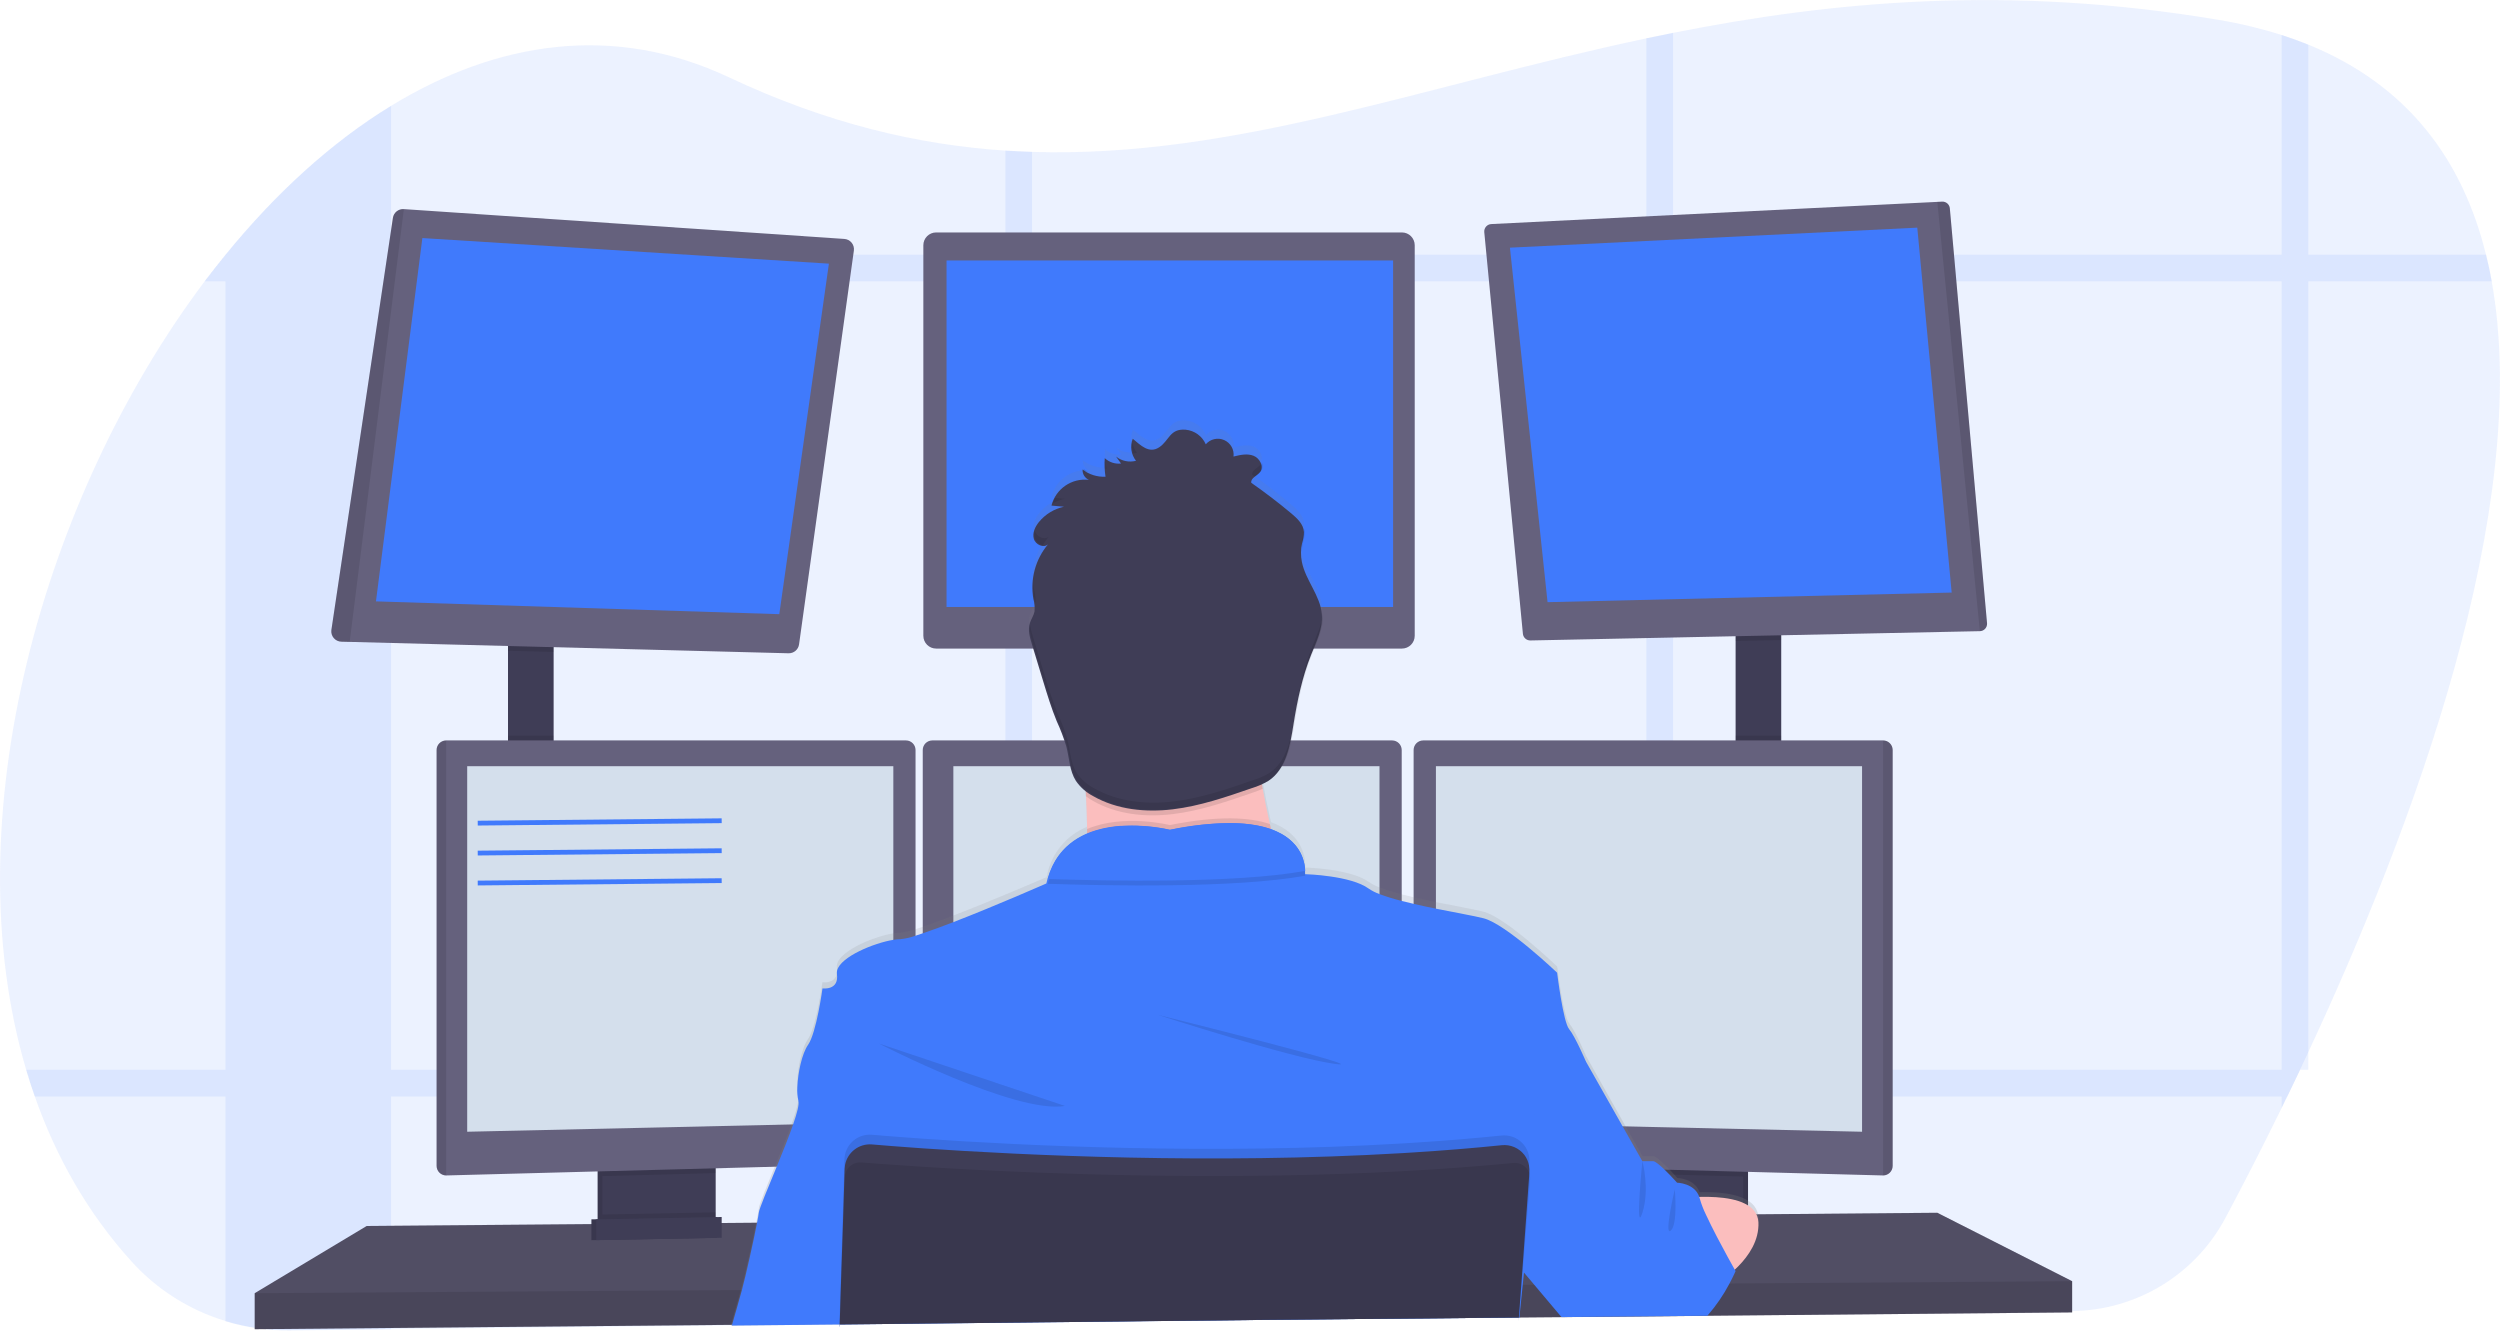
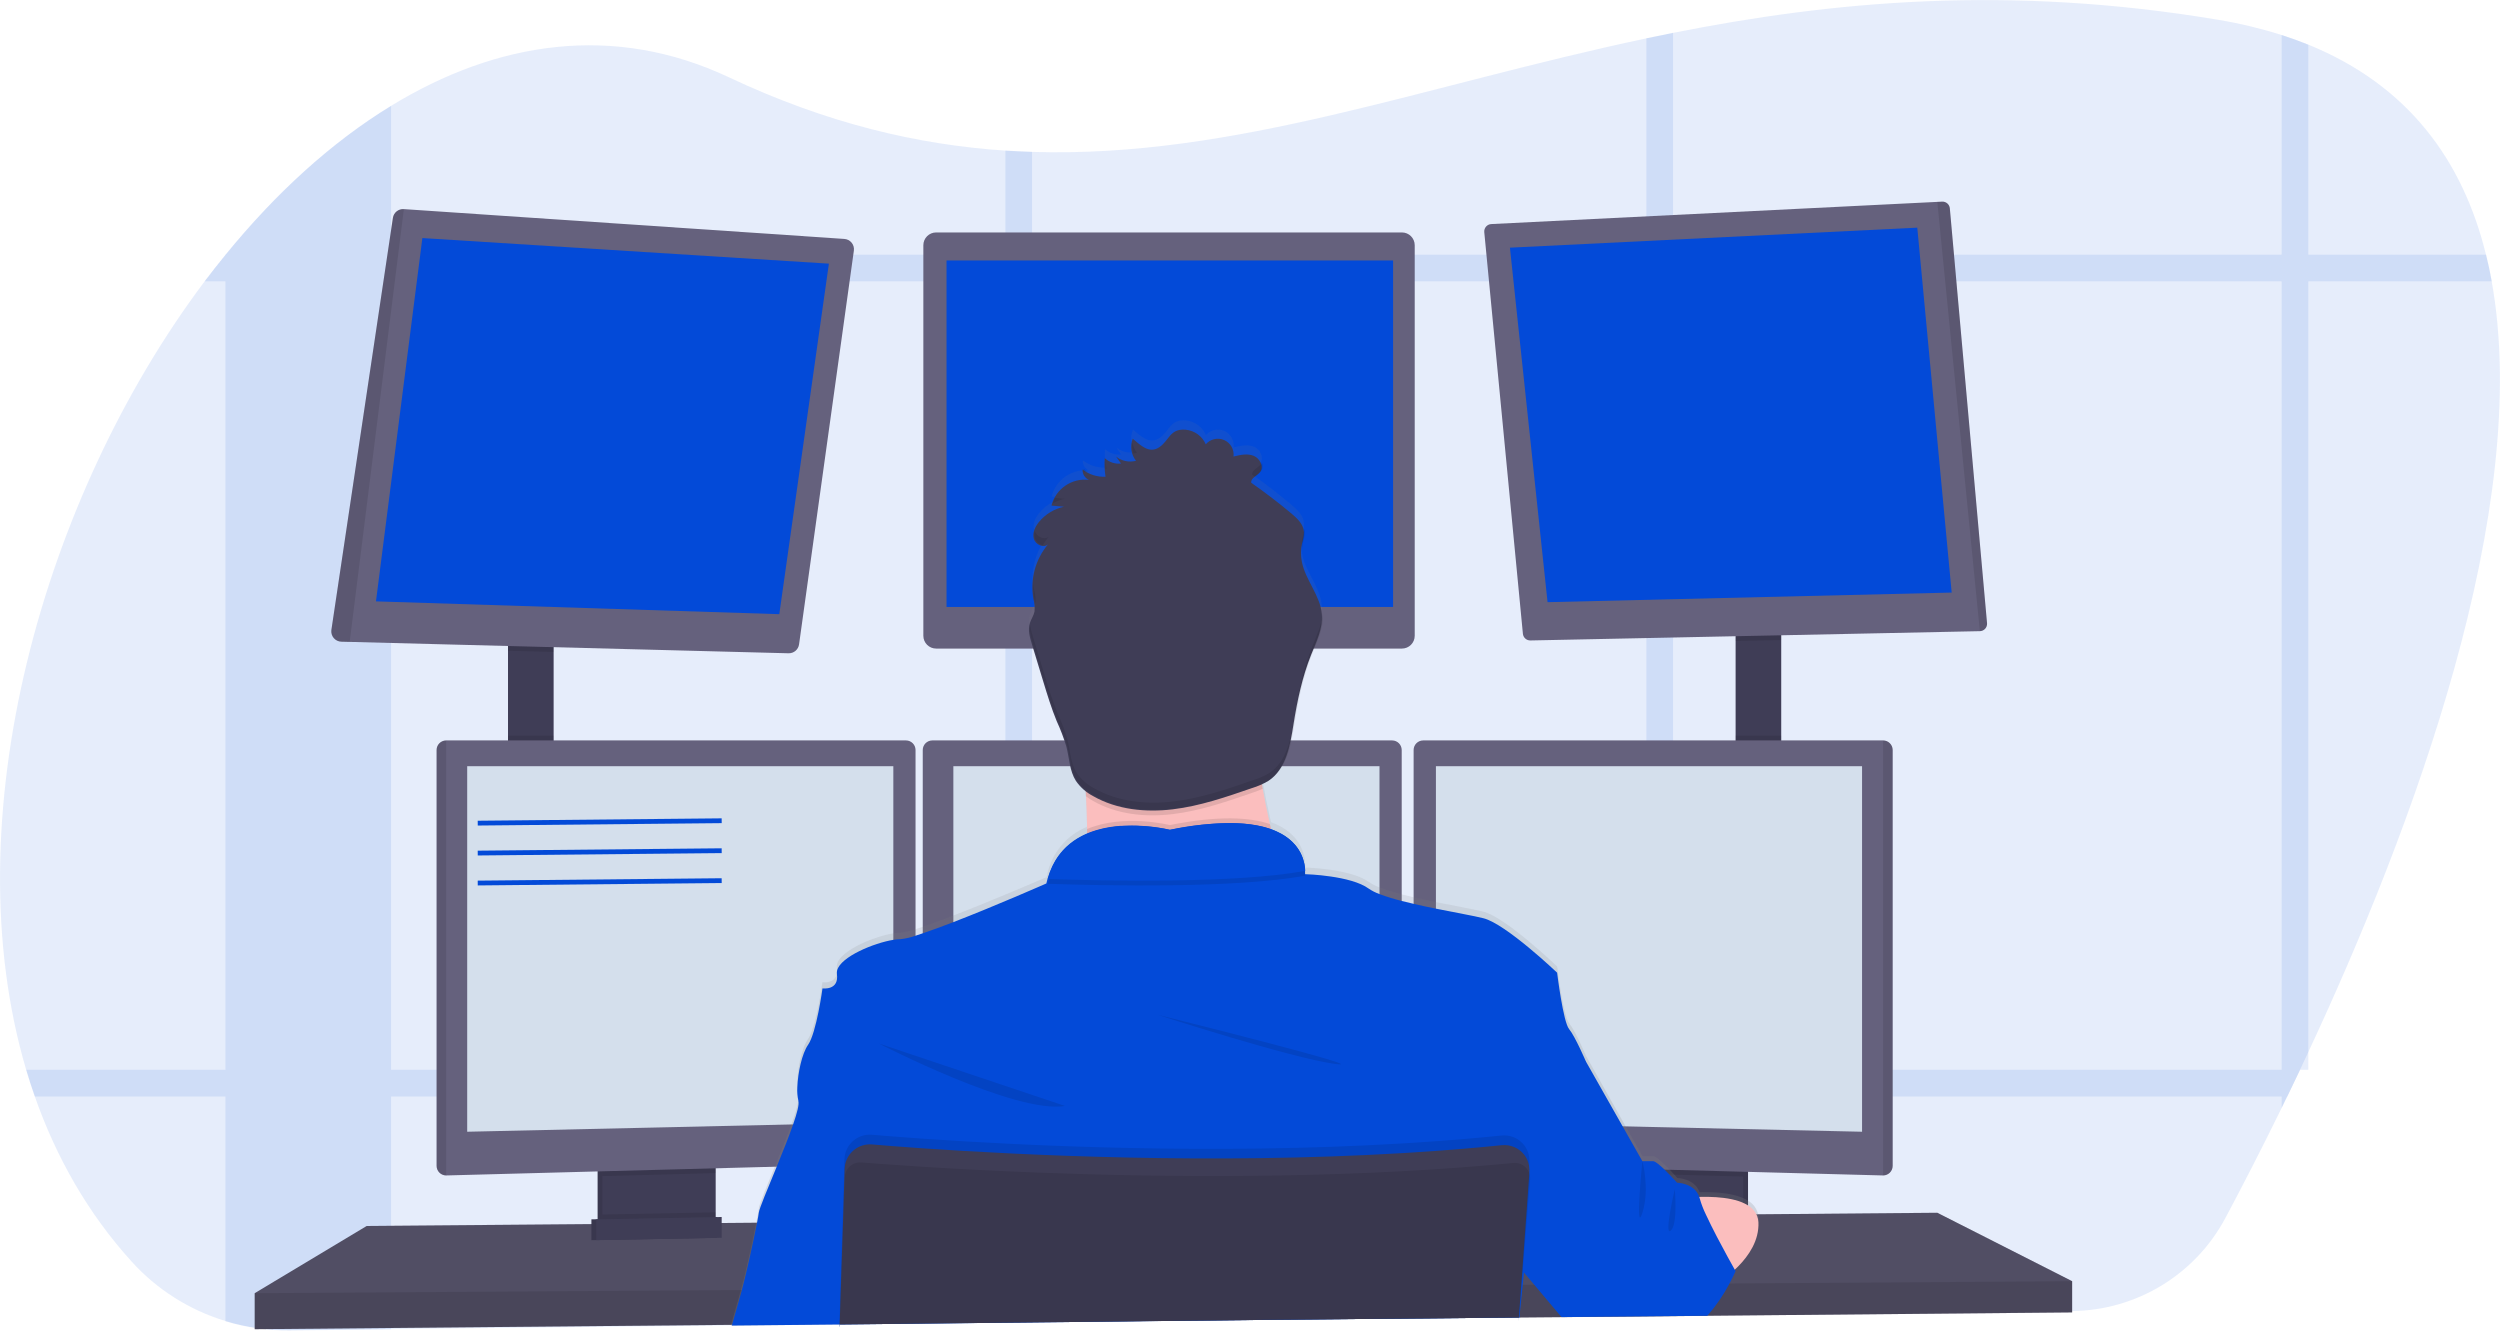
<svg xmlns="http://www.w3.org/2000/svg" id="59725d3d-bdd8-4af0-9b66-49b8d09410bc" data-name="Layer 1" width="1041.32" height="554.17" viewBox="0 0 1041.32 554.17">
  <defs>
    <linearGradient id="dff037aa-d578-4bab-81e7-399360663117" x1="597.75" y1="725.44" x2="597.75" y2="347.69" gradientUnits="userSpaceOnUse">
      <stop offset="0" stop-color="gray" stop-opacity="0.25" />
      <stop offset="0.54" stop-color="gray" stop-opacity="0.12" />
      <stop offset="1" stop-color="gray" stop-opacity="0.1" />
    </linearGradient>
  </defs>
-   <path d="M1040.82,611.12q-1.74,3.75-3.47,7.4-2.7,5.67-5.33,11.12c-.78,1.61-1.56,3.19-2.32,4.77-8.6,17.57-16.63,33.11-23.45,45.89A73.21,73.21,0,0,1,942.44,719l-151.65,1.65h-1.6l-13,.14-11.12.12-34.1.37-1.38,0-17.36.19h-.53l-107,1.16-95.51,1-11.11.12-69,.75H429l-44.75.48h-.48l-141.5,1.53-42.33.46a88.07,88.07,0,0,1-26.67-3.82,86.39,86.39,0,0,1-39.09-24.75C116,678.37,102.75,655,93.85,629.64q-1.93-5.49-3.6-11.12C59.44,514.37,97,380,164.6,290.08q4.25-5.64,8.64-11l.07-.08c20.79-25.52,44.1-46.84,68.93-62,44-26.91,92.75-34.49,140.7-11.9,40.57,19.12,78.45,28.11,115.17,30.55,3.71.24,7.42.42,11.11.53,84.23,2.65,163.17-27.7,255.87-47.29,3.69-.78,7.39-1.55,11.12-2.28,66.13-13.16,139.49-20.1,226.73-5.51a189.09,189.09,0,0,1,26.76,6.4q5.77,1.86,11.12,4c41.64,16.94,64.35,48.24,74,87.46q1.37,5.46,2.37,11.11C1134.3,384.41,1084.19,518.23,1040.82,611.12Z" transform="translate(-79.34 -172.91)" fill="#407afc" opacity="0.1" />
+   <path d="M1040.82,611.12q-1.74,3.75-3.47,7.4-2.7,5.67-5.33,11.12c-.78,1.61-1.56,3.19-2.32,4.77-8.6,17.57-16.63,33.11-23.45,45.89A73.21,73.21,0,0,1,942.44,719l-151.65,1.65h-1.6l-13,.14-11.12.12-34.1.37-1.38,0-17.36.19h-.53l-107,1.16-95.51,1-11.11.12-69,.75H429l-44.75.48h-.48l-141.5,1.53-42.33.46a88.07,88.07,0,0,1-26.67-3.82,86.39,86.39,0,0,1-39.09-24.75C116,678.37,102.75,655,93.85,629.64q-1.93-5.49-3.6-11.12C59.44,514.37,97,380,164.6,290.08q4.25-5.64,8.64-11l.07-.08c20.79-25.52,44.1-46.84,68.93-62,44-26.91,92.75-34.49,140.7-11.9,40.57,19.12,78.45,28.11,115.17,30.55,3.71.24,7.42.42,11.11.53,84.23,2.65,163.17-27.7,255.87-47.29,3.69-.78,7.39-1.55,11.12-2.28,66.13-13.16,139.49-20.1,226.73-5.51a189.09,189.09,0,0,1,26.76,6.4q5.77,1.86,11.12,4c41.64,16.94,64.35,48.24,74,87.46q1.37,5.46,2.37,11.11C1134.3,384.41,1084.19,518.23,1040.82,611.12Z" transform="translate(-79.34 -172.91)" fill="#034ad8" opacity="0.1" />
  <g opacity="0.1">
-     <path d="M242.24,217V726.62l-42.33.46a88.07,88.07,0,0,1-26.67-3.82V279h.07C194.1,253.45,217.41,232.13,242.24,217Z" transform="translate(-79.34 -172.91)" fill="#407afc" />
-     <path d="M1117.24,290.08H164.6q4.25-5.64,8.64-11V279h941.63Q1116.24,284.43,1117.24,290.08Z" transform="translate(-79.34 -172.91)" fill="#407afc" />
-     <path d="M1040.82,191.51v427h-3.47q-2.7,5.67-5.33,11.12c-.78,1.61-1.56,3.19-2.32,4.77V187.47Q1035.47,189.33,1040.82,191.51Z" transform="translate(-79.34 -172.91)" fill="#407afc" />
-     <path d="M776.21,186.58V720.83l-11.12.12V188.86C768.78,188.08,772.48,187.31,776.21,186.58Z" transform="translate(-79.34 -172.91)" fill="#407afc" />
-     <path d="M509.22,236.15V723.73l-11.11.12V235.62C501.82,235.86,505.53,236,509.22,236.15Z" transform="translate(-79.34 -172.91)" fill="#407afc" />
-     <path d="M1037.35,618.52q-2.7,5.67-5.33,11.12H93.85q-1.93-5.49-3.6-11.12Z" transform="translate(-79.34 -172.91)" fill="#407afc" />
+     <path d="M242.24,217V726.62l-42.33.46a88.07,88.07,0,0,1-26.67-3.82V279h.07C194.1,253.45,217.41,232.13,242.24,217Z" transform="translate(-79.34 -172.91)" fill="#034ad8" />
+     <path d="M1117.24,290.08H164.6q4.25-5.64,8.64-11V279h941.63Q1116.24,284.43,1117.24,290.08Z" transform="translate(-79.34 -172.91)" fill="#034ad8" />
+     <path d="M1040.82,191.51v427h-3.47q-2.7,5.67-5.33,11.12c-.78,1.61-1.56,3.19-2.32,4.77V187.47Q1035.47,189.33,1040.82,191.51Z" transform="translate(-79.34 -172.91)" fill="#034ad8" />
+     <path d="M776.21,186.58V720.83l-11.12.12V188.86C768.78,188.08,772.48,187.31,776.21,186.58Z" transform="translate(-79.34 -172.91)" fill="#034ad8" />
+     <path d="M509.22,236.15V723.73l-11.11.12V235.62C501.82,235.86,505.53,236,509.22,236.15Z" transform="translate(-79.34 -172.91)" fill="#034ad8" />
+     <path d="M1037.35,618.52q-2.7,5.67-5.33,11.12H93.85q-1.93-5.49-3.6-11.12Z" transform="translate(-79.34 -172.91)" fill="#034ad8" />
  </g>
  <rect x="211.6" y="265.83" width="19" height="57.66" fill="#3f3d56" />
  <rect x="722.93" y="262.83" width="19" height="61" fill="#3f3d56" />
  <polygon points="863.1 533.65 863.1 546.65 711.18 548.05 709.56 548.08 651.82 548.61 650.44 548.63 632.89 548.78 632.37 548.78 525.39 549.77 349.78 551.4 349.63 551.4 304.98 551.82 304.5 551.83 106.1 553.65 106.1 538.65 152.75 510.65 246.35 509.87 248.35 509.86 249.01 509.85 251.01 509.82 295.95 509.45 297.96 509.44 298.6 509.43 300.6 509.42 315.01 509.3 315.39 509.29 350.94 508.99 351.23 508.99 628.63 506.65 635.42 506.6 636.1 506.6 641.28 506.55 678.93 506.24 680.93 506.21 682.78 506.19 683.74 506.19 695.45 506.1 697.77 506.07 700.88 506.05 710.63 505.96 726.1 505.83 728.1 505.81 731.58 505.79 732.23 505.79 806.94 505.15 863.1 533.65" fill="#65617d" />
  <polygon points="863.1 533.65 863.1 546.65 711.18 548.05 709.56 548.08 651.82 548.61 650.44 548.63 632.89 548.78 632.37 548.78 525.39 549.77 349.78 551.4 349.63 551.4 304.98 551.82 304.5 551.83 106.1 553.65 106.1 538.65 152.75 510.65 246.35 509.87 248.35 509.86 249.01 509.85 251.01 509.82 295.95 509.45 297.96 509.44 298.6 509.43 300.6 509.42 315.01 509.3 315.39 509.29 350.94 508.99 351.23 508.99 628.63 506.65 635.42 506.6 636.1 506.6 641.28 506.55 678.93 506.24 680.93 506.21 682.78 506.19 683.74 506.19 695.45 506.1 697.77 506.07 700.88 506.05 710.63 505.96 726.1 505.83 728.1 505.81 731.58 505.79 732.23 505.79 806.94 505.15 863.1 533.65" opacity="0.2" />
  <path d="M375.44,656.57v24.49a6.13,6.13,0,0,1-3.5,5.54,6,6,0,0,1-2.5.6l-34.9.74a6,6,0,0,1-2.7-.57,6.12,6.12,0,0,1-3.57-5.57V656.57Z" transform="translate(-79.34 -172.91)" fill="#3f3d56" />
  <path d="M375.44,656.57v24.49a6.13,6.13,0,0,1-3.5,5.54,6,6,0,0,1-2.5.6l-34.9.74a6,6,0,0,1-2.7-.57,6.12,6.12,0,0,1-3.57-5.57V656.57Z" transform="translate(-79.34 -172.91)" opacity="0.1" />
  <path d="M377.44,656.57v24.49a6.13,6.13,0,0,1-3.5,5.54,6,6,0,0,1-2.5.6l-34.9.74a6,6,0,0,1-2.7-.57,6.12,6.12,0,0,1-3.57-5.57V656.57Z" transform="translate(-79.34 -172.91)" fill="#3f3d56" />
  <rect x="680.93" y="483.66" width="47.17" height="31.5" fill="#3f3d56" />
  <rect x="680.93" y="483.66" width="47.17" height="31.5" opacity="0.1" />
  <rect x="678.93" y="483.66" width="47.17" height="31.5" fill="#3f3d56" />
  <polygon points="230.6 265.82 230.6 271.55 211.6 271.06 211.6 265.82 230.6 265.82" opacity="0.1" />
  <path d="M435,277.31l-22.83,164a4.3,4.3,0,0,1-4.37,3.71L225,440.28l-3.47-.09a4.3,4.3,0,0,1-4.16-4.87L243,263.64a4.3,4.3,0,0,1,4.54-3.63L431,272.43A4.29,4.29,0,0,1,435,277.31Z" transform="translate(-79.34 -172.91)" fill="#65617d" />
-   <polygon points="175.93 99.16 156.6 250.49 324.6 255.82 345.26 109.82 175.93 99.16" fill="#407afc" />
+   <polygon points="175.93 99.16 156.6 250.49 324.6 255.82 345.26 109.82 175.93 99.16" fill="#034ad8" />
  <rect x="384.6" y="96.82" width="204.67" height="173.33" rx="5.33" ry="5.33" fill="#65617d" />
-   <rect x="394.26" y="108.49" width="186" height="144.33" fill="#407afc" />
+   <rect x="394.26" y="108.49" width="186" height="144.33" fill="#034ad8" />
  <polygon points="741.93 262.82 741.93 266.61 722.93 267 722.93 262.82 741.93 262.82" opacity="0.1" />
  <path d="M907,432.53a3.08,3.08,0,0,1-3,3.28L716.8,439.68a3.08,3.08,0,0,1-3.13-2.79L697.58,269.61a3.08,3.08,0,0,1,2.92-3.37L886.28,257l2-.1a3.07,3.07,0,0,1,3.22,2.8Z" transform="translate(-79.34 -172.91)" fill="#65617d" />
-   <polygon points="628.93 103.16 798.6 94.82 812.93 246.82 644.6 250.82 628.93 103.16" fill="#407afc" />
+   <polygon points="628.93 103.16 798.6 94.82 812.93 246.82 644.6 250.82 628.93 103.16" fill="#034ad8" />
  <path d="M907,432.53a3.08,3.08,0,0,1-3,3.28L886.28,257l2-.1a3.07,3.07,0,0,1,3.22,2.8Z" transform="translate(-79.34 -172.91)" opacity="0.1" />
  <path d="M247.57,260,225,440.28l-3.47-.09a4.3,4.3,0,0,1-4.16-4.87L243,263.64A4.3,4.3,0,0,1,247.57,260Z" transform="translate(-79.34 -172.91)" opacity="0.1" />
  <rect x="211.6" y="306.41" width="19" height="17.08" opacity="0.1" />
  <polygon points="298.1 483.65 298.1 488.62 250.93 489.88 250.93 483.65 298.1 483.65" opacity="0.1" />
  <path d="M460.69,485.27v168.2a4,4,0,0,1-3.85,3.95l-191.65,5.1h-.05a4,4,0,0,1-3.95-3.95V485.27a4,4,0,0,1,3.95-3.95h191.6A4,4,0,0,1,460.69,485.27Z" transform="translate(-79.34 -172.91)" fill="#65617d" />
  <path d="M265.19,481.32v181.2h-.05a4,4,0,0,1-3.95-3.95V485.27a4,4,0,0,1,3.95-3.95Z" transform="translate(-79.34 -172.91)" opacity="0.1" />
  <polygon points="194.6 319.15 372.1 319.15 372.1 467.4 194.6 471.4 194.6 319.15" fill="#d4dfec" />
  <rect x="722.93" y="306.41" width="19" height="17.42" opacity="0.1" />
  <polygon points="726.1 483.65 726.1 490.06 678.93 488.8 678.93 483.65 726.1 483.65" opacity="0.1" />
  <path d="M867.69,485.27v173.3a4,4,0,0,1-4,3.95h0L672,657.42a4,4,0,0,1-3.85-3.95V485.27a4,4,0,0,1,3.95-3.95h191.6A4,4,0,0,1,867.69,485.27Z" transform="translate(-79.34 -172.91)" fill="#65617d" />
  <path d="M867.69,485.27v173.3a4,4,0,0,1-4,3.95h0V481.32h0A4,4,0,0,1,867.69,485.27Z" transform="translate(-79.34 -172.91)" opacity="0.1" />
  <polygon points="775.6 319.15 598.1 319.15 598.1 467.4 775.6 471.4 775.6 319.15" fill="#d4dfec" />
  <path d="M663.19,485.27v168.2a4,4,0,0,1-3.85,3.95l-191.65,5.1h0a4,4,0,0,1-4-3.95V485.27a4,4,0,0,1,3.95-3.95h191.6A4,4,0,0,1,663.19,485.27Z" transform="translate(-79.34 -172.91)" fill="#65617d" />
  <polygon points="397.1 319.15 574.6 319.15 574.6 467.4 397.1 471.4 397.1 319.15" fill="#d4dfec" />
  <polygon points="863.1 533.65 863.1 546.65 711.18 548.05 709.56 548.08 651.82 548.61 650.44 548.63 632.89 548.78 632.37 548.78 525.39 549.77 349.78 551.4 349.63 551.4 304.98 551.82 304.5 551.83 106.1 553.65 106.1 538.65 308.61 537.32 309.09 537.32 350.08 537.04 350.27 537.04 633.35 535.17 633.64 535.17 633.81 535.16 634.28 535.16 639.07 535.13 640.53 535.13 715.02 534.63 719.42 534.61 720.4 534.6 863.1 533.65" opacity="0.1" />
  <circle cx="487.26" cy="272.16" r="51.33" fill="#fbbebe" />
  <path d="M383.74,725.09c0-.11.06-.23.1-.35,1-3.59,2.78-9.66,4.11-14.51.17-.6.33-1.19.48-1.75,1.47-5.47,4.33-18.28,5.92-26.27.56-2.81,1-5,1.09-6.1.2-1.69,3.21-8.92,6.62-17.23,2.39-5.84,5-12.22,6.91-17.6a61.38,61.38,0,0,0,2.93-9.85,5.1,5.1,0,0,0,0-2.13,14.69,14.69,0,0,1-.48-3.5v0c-.23-6.2,1.62-16,4.48-20.11,3.5-5,6-23.66,6-23.66s5.18.75,6-3.53a6.15,6.15,0,0,0,.1-1.4,7.41,7.41,0,0,0-.09-1.11c-.89-6.24,14.72-12.88,23.5-14.31a19.67,19.67,0,0,1,3-.28,27.24,27.24,0,0,0,6.25-1.44q1.4-.43,3-1c3.68-1.24,8.08-2.88,12.75-4.68,17.56-6.81,38.82-16,38.82-16,.15-.71.32-1.39.51-2.06a27.71,27.71,0,0,1,16.35-18.93h0c0-.66,0-1.33,0-2,0-3.45-.15-7-.3-10.54,0-.69-.06-1.38-.1-2.07,0-.2,0-.41,0-.61s0-.35,0-.52c0-.7-.07-1.4-.11-2.09l-.18-.14a16.41,16.41,0,0,1-3.9-4.2,15.27,15.27,0,0,1-1.42-3c-1.25-3.39-1.54-7.17-2.38-10.75l-.18-.74a84,84,0,0,0-4-10.58c-2.21-5.42-3.91-11-5.6-16.65q-1.54-5.13-3.11-10.28l-1.58-5.24c-.3-1-.6-2-.83-3v0a13.27,13.27,0,0,1-.26-1.4,0,0,0,0,1,0,0,10,10,0,0,1,.24-4.61,32.09,32.09,0,0,1,1.32-3,7.87,7.87,0,0,0,.5-1.38v0a3,3,0,0,0,.08-.32,5.65,5.65,0,0,0,.11-1.08,18.46,18.46,0,0,0-.52-3.89.07.07,0,0,1,0-.05,2.56,2.56,0,0,0-.05-.27,25.48,25.48,0,0,1-.36-3,28.45,28.45,0,0,1,3.47-15.57l.19-.36a25.22,25.22,0,0,1,1.84-2.78h0c.31-.42.63-.82,1-1.22-1.4,1.34-3.7.75-5-.69a3.61,3.61,0,0,1-.55-.75,3.81,3.81,0,0,1-.23-.45c-.05-.12-.09-.25-.13-.38-.7-2.45.52-5.06,2.12-7.05a18.49,18.49,0,0,1,5.74-4.7h0a3.84,3.84,0,0,1,.4-.21,17.12,17.12,0,0,1,2.64-1.06h0a15.06,15.06,0,0,1,1.63-.44l-3.71-.34-1.5-.14a14.49,14.49,0,0,1,13-10.91h1.08a11.73,11.73,0,0,1,1.57.13,4.44,4.44,0,0,1-2.65-4.33,14.41,14.41,0,0,0,9.19,3.06h.38a30,30,0,0,1-.34-3.27h0a0,0,0,0,1,0,0,0,0,0,0,1,0,0,33.19,33.19,0,0,1,0-4.46,8.44,8.44,0,0,0,6.78,2.26l-2.08-2.9a9.49,9.49,0,0,0,6.56,2.05l.48-.05a7,7,0,0,0,1.19-.23l.09,0c-.19-.24-.36-.49-.53-.75l-.06-.12a9.67,9.67,0,0,1-1-2.09,6.59,6.59,0,0,1-.24-.87h0a8.75,8.75,0,0,1,.45-5.45c3.23,2.7,6.77,6.39,11,3.6s4.37-7.91,11-7.39a10.2,10.2,0,0,1,8.41,6.12,6.75,6.75,0,0,1,7.67-1.75,6.85,6.85,0,0,1,3.88,6.89c2.75-.69,5.71-1.37,8.35-.33s4.34,4.41,2.84,6.66a1.43,1.43,0,0,1-.14.2c-1.23,1.59-3.95,2.46-3.66,4.46l.42.3,1.3.94a.05.05,0,0,1,0,0q7.65,5.52,14.9,11.6c2.48,2.08,5.12,4.58,5.29,7.83a8.64,8.64,0,0,1-.24,2.37h0c-.16.78-.38,1.56-.55,2.34a19.51,19.51,0,0,0-.34,6.05h0c.07.59.16,1.17.27,1.76,1.53,7.73,7.71,14.11,8.32,22l0,.56a17.78,17.78,0,0,1-.07,2.53c-.46,4.8-2.68,9.41-4.48,14-.11.28-.22.56-.32.84-3.47,9-5.47,18.59-7,28.16a100.26,100.26,0,0,1-2,10.09A26.73,26.73,0,0,1,611,492.07a16.22,16.22,0,0,1-3.36,3,18.67,18.67,0,0,1-2.65,1.41s0,0,0,.06c.11.61.2,1.22.31,1.83.06.32.11.64.17,1h0a.14.14,0,0,0,0,.06c.84,4.73,1.8,9.36,2.81,13.76l.51,2.19c12.6,4.55,14.09,13.87,14.18,17.44a9.64,9.64,0,0,1,0,1.43s19,.5,26.5,6a20.34,20.34,0,0,0,4.51,2.3,83,83,0,0,0,9.25,2.89c1.61.42,3.29.83,5,1.23,3,.69,6.18,1.36,9.25,2,8.19,1.65,15.9,3,19.81,4,9.33,2.36,30.67,22.82,30.67,22.82s2.5,20.64,5,23.65,7,13.59,7,13.59l16.54,29.41,7,12.37h4.5c.62,0,1.84.88,3.21,2.1,1.19,1.06,2.51,2.38,3.67,3.58l1.92,2.05,1.2,1.33s7.27.18,9.24,5.93c5.92-.17,13.19.22,18.28,2.5a14.14,14.14,0,0,1,2,1.08,8.68,8.68,0,0,1,4.13,5.66,8.34,8.34,0,0,1,.18,1.44c0,.57,0,1.14,0,1.7-.36,7.57-5.29,13.87-9.82,18.11l.32.57s-.15.36-.44,1c-.08.19-.18.4-.29.64h0c-.59,1.26-1.53,3.15-2.76,5.36a63.31,63.31,0,0,1-9.57,13.17l-.29.3-57.74.53-.17-.2L719.87,708l-5.57-6.64-.17-.21-.16,1.59-.54,5.3-1.3,12.81-.07.64,0,.17-.15,1.48.11-1.48h-.29l-107,1L429.11,724.6l0,.84h-.14l0-.84-44.75.48Z" transform="translate(-79.34 -172.91)" fill="url(#dff037aa-d578-4bab-81e7-399360663117)" />
  <path d="M617.94,550.07s-99.5,12-90,0c3.44-4.34,4.39-17.2,4.2-31.85-.06-4.45-.22-9.06-.45-13.65-1.1-22-3.75-43.5-3.75-43.5s87-41,77-8.5c-4,13.13-2.69,31.57.35,48.88.89,5.05,1.92,10,3,14.7A344.67,344.67,0,0,0,617.94,550.07Z" transform="translate(-79.34 -172.91)" fill="#fbbebe" />
  <path d="M617.94,550.07s-99.5,12-90,0c3.44-4.34,4.39-17.2,4.2-31.85,15.17-6.48,34.47-1.65,34.47-1.65,20.32-4.05,33.35-3.26,41.68-.42A344.67,344.67,0,0,0,617.94,550.07Z" transform="translate(-79.34 -172.91)" opacity="0.1" />
-   <path d="M429.08,725.44l0-.84,175.62-1.91,107-1H712l-.11,1.48.15-1.48h.19l0-.17,1.37-13.45.52-5.09.16-1.59.14-1.33,6.18-20.61,6.18-20.58,5.2-17.33,7.94-26.48s-4.5-10.5-7-13.5-5-23.5-5-23.5-21.34-20.33-30.67-22.67c-3.91-1-11.63-2.33-19.83-4-3.07-.62-6.22-1.28-9.25-2-1.71-.39-3.39-.8-5-1.21a87.91,87.91,0,0,1-9.25-2.86,20.7,20.7,0,0,1-4.5-2.29c-7.35-5.39-25.77-6-26.48-6h0a.42.42,0,0,1,0-.07v-.09a10.26,10.26,0,0,0,0-1.26c0-.4,0-.87-.09-1.4,0-.16,0-.33-.07-.5-.05-.36-.11-.74-.2-1.14a5,5,0,0,0-.12-.53,17.21,17.21,0,0,0-1.25-3.49c-.07-.16-.16-.33-.24-.49a18.25,18.25,0,0,0-1.7-2.63c-.13-.17-.27-.35-.42-.52a19.58,19.58,0,0,0-2.72-2.64c-.27-.21-.55-.43-.84-.63a4.67,4.67,0,0,0-.51-.36l-.89-.58-.83-.48c-.73-.4-1.5-.79-2.34-1.16-.26-.12-.54-.23-.82-.34s-.72-.28-1.09-.42l-.06,0L608,518c-.57-.19-1.15-.36-1.76-.53l-.93-.24-1-.23-1-.21c-1-.2-2.07-.38-3.19-.52l-1.14-.14-1.17-.12-1.21-.1-1.72-.1-2-.07a124.68,124.68,0,0,0-26.24,2.79,72.27,72.27,0,0,0-18.26-1.68l-.87,0-1,.06-.64,0-1.29.12c-.43,0-.87.09-1.3.15s-.88.11-1.31.18l-.66.11c-.65.11-1.31.23-2,.37q-.33.06-.66.15c-.87.19-1.74.42-2.6.68-.43.12-.86.26-1.29.41-.22.06-.43.14-.64.22l-.64.23-.63.25-.75.3c-.38.16-.75.33-1.12.51-.21.09-.42.19-.62.3s-.41.2-.6.31a27.75,27.75,0,0,0-6.21,4.38l-.51.49-.5.51c-.17.17-.33.35-.49.53a23.82,23.82,0,0,0-1.82,2.25c-.16.21-.31.42-.46.64a26.69,26.69,0,0,0-1.72,2.92c-.13.24-.25.49-.37.73a32.7,32.7,0,0,0-2,5.25q-.28,1-.51,2S494,550.24,476.44,557c-4.67,1.8-9.07,3.43-12.75,4.66-1.07.36-2.07.69-3,1a26.7,26.7,0,0,1-6.25,1.44,19.67,19.67,0,0,0-3,.28c-8.07,1.31-21.9,7-23.41,12.71a3.69,3.69,0,0,0-.1,1.4s0,.07,0,.11c1,7-6,6-6,6s-2.5,18.5-6,23.5c-2.53,3.6-4.26,11.63-4.48,17.69v0a19.61,19.61,0,0,0,.44,5.63c0,.05,0,.1,0,.14.4,1.34-.56,5-2.19,9.69-1.77,5.15-4.35,11.55-6.83,17.59-3.74,9.12-7.26,17.4-7.48,19.22-.09.81-.35,2.26-.71,4.13-1.46,7.62-4.7,22.13-6.3,28-1.19,4.38-2.92,10.38-4.11,14.5,0,.12-.07.24-.1.35L429,724.6l0,.84h.14Z" transform="translate(-79.34 -172.91)" fill="#407afc" />
+   <path d="M429.08,725.44l0-.84,175.62-1.91,107-1H712l-.11,1.48.15-1.48h.19l0-.17,1.37-13.45.52-5.09.16-1.59.14-1.33,6.18-20.61,6.18-20.58,5.2-17.33,7.94-26.48s-4.5-10.5-7-13.5-5-23.5-5-23.5-21.34-20.33-30.67-22.67c-3.91-1-11.63-2.33-19.83-4-3.07-.62-6.22-1.28-9.25-2-1.71-.39-3.39-.8-5-1.21a87.91,87.91,0,0,1-9.25-2.86,20.7,20.7,0,0,1-4.5-2.29c-7.35-5.39-25.77-6-26.48-6h0a.42.42,0,0,1,0-.07v-.09a10.26,10.26,0,0,0,0-1.26c0-.4,0-.87-.09-1.4,0-.16,0-.33-.07-.5-.05-.36-.11-.74-.2-1.14a5,5,0,0,0-.12-.53,17.21,17.21,0,0,0-1.25-3.49c-.07-.16-.16-.33-.24-.49a18.25,18.25,0,0,0-1.7-2.63c-.13-.17-.27-.35-.42-.52a19.58,19.58,0,0,0-2.72-2.64c-.27-.21-.55-.43-.84-.63a4.67,4.67,0,0,0-.51-.36l-.89-.58-.83-.48c-.73-.4-1.5-.79-2.34-1.16-.26-.12-.54-.23-.82-.34s-.72-.28-1.09-.42l-.06,0L608,518c-.57-.19-1.15-.36-1.76-.53l-.93-.24-1-.23-1-.21c-1-.2-2.07-.38-3.19-.52l-1.14-.14-1.17-.12-1.21-.1-1.72-.1-2-.07a124.68,124.68,0,0,0-26.24,2.79,72.27,72.27,0,0,0-18.26-1.68l-.87,0-1,.06-.64,0-1.29.12c-.43,0-.87.09-1.3.15s-.88.11-1.31.18l-.66.11c-.65.11-1.31.23-2,.37q-.33.06-.66.15c-.87.19-1.74.42-2.6.68-.43.12-.86.26-1.29.41-.22.06-.43.14-.64.22l-.64.23-.63.25-.75.3c-.38.16-.75.33-1.12.51-.21.09-.42.19-.62.3s-.41.2-.6.31a27.75,27.75,0,0,0-6.21,4.38l-.51.49-.5.51c-.17.17-.33.35-.49.53a23.82,23.82,0,0,0-1.82,2.25c-.16.21-.31.42-.46.64a26.69,26.69,0,0,0-1.72,2.92c-.13.24-.25.49-.37.73a32.7,32.7,0,0,0-2,5.25q-.28,1-.51,2S494,550.24,476.44,557c-4.67,1.8-9.07,3.43-12.75,4.66-1.07.36-2.07.69-3,1a26.7,26.7,0,0,1-6.25,1.44,19.67,19.67,0,0,0-3,.28c-8.07,1.31-21.9,7-23.41,12.71a3.69,3.69,0,0,0-.1,1.4s0,.07,0,.11c1,7-6,6-6,6s-2.5,18.5-6,23.5c-2.53,3.6-4.26,11.63-4.48,17.69v0a19.61,19.61,0,0,0,.44,5.63c0,.05,0,.1,0,.14.4,1.34-.56,5-2.19,9.69-1.77,5.15-4.35,11.55-6.83,17.59-3.74,9.12-7.26,17.4-7.48,19.22-.09.81-.35,2.26-.71,4.13-1.46,7.62-4.7,22.13-6.3,28-1.19,4.38-2.92,10.38-4.11,14.5,0,.12-.07.24-.1.35L429,724.6l0,.84h.14Z" transform="translate(-79.34 -172.91)" fill="#034ad8" />
  <path d="M445.44,607.57s57,29.5,77.5,26Z" transform="translate(-79.34 -172.91)" opacity="0.1" />
  <path d="M561.44,595.57s55.5,18,74,20.5S561.44,595.57,561.44,595.57Z" transform="translate(-79.34 -172.91)" opacity="0.1" />
  <path d="M623,537.65c-29,5.34-83.6,4.19-107.2,3.38,8.65-31,50.83-20.46,50.83-20.46C618.84,510.15,622.84,531.77,623,537.65Z" transform="translate(-79.34 -172.91)" opacity="0.1" />
-   <path d="M623,535.65c-29,5.34-83.6,4.19-107.2,3.38,8.65-31,50.83-20.46,50.83-20.46C618.84,508.15,622.84,529.77,623,535.65Z" transform="translate(-79.34 -172.91)" fill="#407afc" />
+   <path d="M623,535.65c-29,5.34-83.6,4.19-107.2,3.38,8.65-31,50.83-20.46,50.83-20.46C618.84,508.15,622.84,529.77,623,535.65Z" transform="translate(-79.34 -172.91)" fill="#034ad8" />
  <path d="M776.94,672.32s34.16-5.25,34.83,9.75-17.42,25.48-17.42,25.48Z" transform="translate(-79.34 -172.91)" fill="#fbbebe" />
  <path d="M605.29,501.45a47,47,0,0,1-4.5,1.74c-10.78,3.72-21.65,7.47-33,8.83s-23.26.16-33.16-5.5a28.77,28.77,0,0,1-3-1.95c-1.1-22-3.75-43.5-3.75-43.5s87-41,77-8.5C600.9,465.7,602.25,484.14,605.29,501.45Z" transform="translate(-79.34 -172.91)" opacity="0.1" />
  <path d="M552.52,364.84a9.47,9.47,0,0,1-8.32-1.75l2.08,2.89a8.47,8.47,0,0,1-6.78-2.25,34.08,34.08,0,0,0,.32,7.75,14.52,14.52,0,0,1-9.56-3,4.42,4.42,0,0,0,2.64,4.31,14.34,14.34,0,0,0-15.6,10.71l5.22.48a18.47,18.47,0,0,0-10.44,6.37c-1.6,2-2.82,4.56-2.12,7s4.08,4,5.92,2.26a27.94,27.94,0,0,0-6.1,22.79,14.47,14.47,0,0,1,.46,5.26c-.33,1.65-1.37,3.08-1.89,4.69-1,2.92-.05,6.09.84,9l4.69,15.42c1.7,5.57,3.39,11.15,5.61,16.54a82.08,82.08,0,0,1,4,10.51c1.26,4.84,1.31,10.14,4,14.37a19.93,19.93,0,0,0,7.18,6.33c9.89,5.66,21.84,6.86,33.16,5.5s22.18-5.11,32.95-8.83a31,31,0,0,0,6.84-3c7.45-4.88,9.11-14.86,10.5-23.65,1.55-9.8,3.62-19.58,7.29-28.8,2.18-5.49,5-11.06,4.52-16.94-.61-7.81-6.79-14.14-8.32-21.82a19,19,0,0,1,.07-7.77,17.66,17.66,0,0,0,.79-4.7c-.17-3.22-2.81-5.7-5.29-7.77Q609.11,380,600.52,374c-.29-2,2.43-2.86,3.66-4.44,1.74-2.23-.06-5.77-2.7-6.81s-5.6-.36-8.35.33a6.59,6.59,0,0,0-11.55-5.11,10.2,10.2,0,0,0-8.42-6.08c-6.63-.52-6.76,4.55-11,7.34s-7.74-.89-11-3.57A9.28,9.28,0,0,0,552.52,364.84Z" transform="translate(-79.34 -172.91)" fill="#3f3d56" />
-   <path d="M802.27,702.32s-.89,2.12-2.53,5.19a69,69,0,0,1-9,13.17l-.27.29-1.62,0-57.74.53-1.38,0-.17-.2-11.2-13.29L714.14,703l-.17-.21-.36-.42-.2-.24-.26-.31-8.21-9.74,3-12.5,5.11-21.06.13-.51,1-4,.71-3,2.38-9.78,8.16-33.65,14.5,7.5,15.29,27,8.21,14.5h4.5c.85,0,2.8,1.64,4.76,3.53.7.67,1.4,1.38,2,2,1.78,1.84,3.19,3.42,3.19,3.42s7.29.16,9.25,5.9a7,7,0,0,1,.25.85,40.3,40.3,0,0,0,2.53,6.56c1.29,2.81,2.91,6,4.55,9.19,3.05,5.85,6.15,11.42,7.29,13.44l.14.25Z" transform="translate(-79.34 -172.91)" fill="#407afc" />
+   <path d="M802.27,702.32s-.89,2.12-2.53,5.19a69,69,0,0,1-9,13.17l-.27.29-1.62,0-57.74.53-1.38,0-.17-.2-11.2-13.29L714.14,703l-.17-.21-.36-.42-.2-.24-.26-.31-8.21-9.74,3-12.5,5.11-21.06.13-.51,1-4,.71-3,2.38-9.78,8.16-33.65,14.5,7.5,15.29,27,8.21,14.5h4.5c.85,0,2.8,1.64,4.76,3.53.7.67,1.4,1.38,2,2,1.78,1.84,3.19,3.42,3.19,3.42s7.29.16,9.25,5.9a7,7,0,0,1,.25.85,40.3,40.3,0,0,0,2.53,6.56c1.29,2.81,2.91,6,4.55,9.19,3.05,5.85,6.15,11.42,7.29,13.44l.14.25Z" transform="translate(-79.34 -172.91)" fill="#034ad8" />
  <path d="M716.37,657.17l-.1,1.43v.1l-.17,2.3-1.33,18.51-1.61,22.3-.46,6.28-1,13.44v.17l-107,1L429.11,724.6l0,.84h-.14l0-.84v-.28l.45-14.36.86-28.06.74-23.79.07-2.37a10.53,10.53,0,0,1,11.42-10.17c4.72.4,10.85.89,18.18,1.41l3,.22c42.33,2.94,120.56,6.74,199.5,2,1.66-.09,3.33-.19,5-.31,12.24-.77,24.47-1.76,36.58-3a10.53,10.53,0,0,1,11.6,11.23Z" transform="translate(-79.34 -172.91)" opacity="0.1" />
  <path d="M429.08,725.44l0-.84,175.62-1.91,107-1H712v-.17l1-13.44.43-6,1.64-22.61,1.29-17.9,0-.44a10.62,10.62,0,0,0-.11-2.47.3.3,0,0,0,0-.1,10.39,10.39,0,0,0-2-4.64,10.54,10.54,0,0,0-9.42-4c-12.11,1.24-24.34,2.23-36.58,3-1.67.12-3.34.22-5,.31-78.94,4.69-157.17.89-199.5-2l-3-.22c-7.33-.52-13.46-1-18.18-1.41a10.54,10.54,0,0,0-11.24,8.53,11,11,0,0,0-.18,1.64l-.68,22.16L429.54,710l-.44,14.36v.28l0,.84Z" transform="translate(-79.34 -172.91)" fill="#3f3d56" />
  <path d="M716.67,664.18l-1.23,15.33-1.83,22.85-.46,5.72-1,12.81-.06.64v.17h0l-.15,1.48.11-1.48h-.29l-107,1L429.11,724.6v-.28l.49-14.36,1-28.06.64-18.65A6.36,6.36,0,0,1,434.3,658a6.25,6.25,0,0,1,3.78-.9c2.1.17,4.68.37,7.69.59,4.89.36,10.92.78,17.94,1.22,13,.82,29.31,1.7,48,2.42,52,2,122.2,2.67,188.88-3.17,3-.26,6.1-.55,9.13-.84a6.26,6.26,0,0,1,3.48.66,5.16,5.16,0,0,1,.86.54,6.14,6.14,0,0,1,2,2.46,3.56,3.56,0,0,1,.25.61A6.28,6.28,0,0,1,716.67,664.18Z" transform="translate(-79.34 -172.91)" opacity="0.1" />
  <path d="M377.44,677.87v3.19a6.13,6.13,0,0,1-3.5,5.54l-40.1.77a6.12,6.12,0,0,1-3.57-5.57v-3Z" transform="translate(-79.34 -172.91)" opacity="0.1" />
  <polygon points="298.6 515.57 246.35 516.57 246.35 507.9 298.6 506.9 298.6 515.57" fill="#3f3d56" />
  <polygon points="298.6 515.57 246.35 516.57 246.35 507.9 298.6 506.9 298.6 515.57" opacity="0.1" />
  <polygon points="300.6 515.57 248.35 516.57 248.35 507.9 300.6 506.9 300.6 515.57" fill="#3f3d56" />
  <g opacity="0.1">
    <path d="M552.93,361.56a9.75,9.75,0,0,1-1.89-4.34,9.49,9.49,0,0,0,.42,4.6A9,9,0,0,0,552.93,361.56Z" transform="translate(-79.34 -172.91)" />
    <path d="M540.23,368.2a35.12,35.12,0,0,1-.37-3.7c0,1.23,0,2.47,0,3.71Z" transform="translate(-79.34 -172.91)" />
    <path d="M621.73,401.57a18.34,18.34,0,0,1,.36-2.65,18,18,0,0,0,.8-4.69,6.16,6.16,0,0,0-.16-1.06c-.17.92-.44,1.84-.64,2.75A19.14,19.14,0,0,0,621.73,401.57Z" transform="translate(-79.34 -172.91)" />
    <path d="M600.93,370.67l1.09.79a19.71,19.71,0,0,0,2.57-2.22,3.67,3.67,0,0,0,.38-3.64,3,3,0,0,1-.38.64C603.36,367.82,600.64,368.69,600.93,370.67Z" transform="translate(-79.34 -172.91)" />
    <path d="M518.76,380.29a12.32,12.32,0,0,0-.87,2.28,18.16,18.16,0,0,1,5-1.89Z" transform="translate(-79.34 -172.91)" />
    <path d="M532.55,369.41a14.83,14.83,0,0,1-1.88-1.23,4.25,4.25,0,0,0,.09,1.18A11.86,11.86,0,0,1,532.55,369.41Z" transform="translate(-79.34 -172.91)" />
    <path d="M630.32,428.33c-.41,4.85-2.67,9.52-4.5,14.12-3.67,9.22-5.74,19-7.29,28.81-1.39,8.79-3,18.77-10.5,23.64a30,30,0,0,1-6.83,3c-10.78,3.73-21.65,7.47-33,8.83s-23.26.17-33.16-5.49a20,20,0,0,1-7.18-6.33c-2.67-4.23-2.72-9.53-4-14.37a82.21,82.21,0,0,0-4-10.52c-2.21-5.38-3.91-11-5.6-16.53q-2.35-7.71-4.69-15.43a28.81,28.81,0,0,1-1.14-4.75c-.39,2.56.37,5.24,1.14,7.75q2.34,7.73,4.69,15.43c1.69,5.57,3.39,11.15,5.6,16.53a82.21,82.21,0,0,1,4,10.52c1.26,4.84,1.31,10.14,4,14.37a20,20,0,0,0,7.18,6.33c9.9,5.66,21.84,6.85,33.16,5.49s22.18-5.1,33-8.83a30,30,0,0,0,6.83-3c7.45-4.87,9.11-14.85,10.5-23.64,1.55-9.81,3.62-19.59,7.29-28.81,2.18-5.48,5-11.05,4.52-16.94C630.34,428.45,630.32,428.39,630.32,428.33Z" transform="translate(-79.34 -172.91)" />
    <path d="M510.63,424.46s0-.07,0-.11a14,14,0,0,0-.46-5.25,26.59,26.59,0,0,1-.39-3.32,27.35,27.35,0,0,0,.39,6.32C510.33,422.88,510.51,423.67,510.63,424.46Z" transform="translate(-79.34 -172.91)" />
    <path d="M513.68,400a27.74,27.74,0,0,1,2.61-3.67c-1.83,1.75-5.21.19-5.92-2.24a5.83,5.83,0,0,0,0,3A4.39,4.39,0,0,0,513.68,400Z" transform="translate(-79.34 -172.91)" />
  </g>
  <path d="M763.44,656.57s3.17,11.5,0,21.5S763.44,656.57,763.44,656.57Z" transform="translate(-79.34 -172.91)" opacity="0.1" />
  <path d="M776.94,668.3s1.33,14.6-1.67,17.19S776.94,668.3,776.94,668.3Z" transform="translate(-79.34 -172.91)" opacity="0.1" />
-   <line x1="198.99" y1="342.86" x2="300.6" y2="341.86" fill="none" stroke="#407afc" stroke-miterlimit="10" stroke-width="2" />
-   <line x1="198.99" y1="355.33" x2="300.6" y2="354.34" fill="none" stroke="#407afc" stroke-miterlimit="10" stroke-width="2" />
-   <line x1="198.99" y1="367.81" x2="300.6" y2="366.81" fill="none" stroke="#407afc" stroke-miterlimit="10" stroke-width="2" />
+   <line x1="198.99" y1="342.86" x2="300.6" y2="341.86" fill="none" stroke="#034ad8" stroke-miterlimit="10" stroke-width="2" />
+   <line x1="198.99" y1="355.33" x2="300.6" y2="354.34" fill="none" stroke="#034ad8" stroke-miterlimit="10" stroke-width="2" />
+   <line x1="198.99" y1="367.81" x2="300.6" y2="366.81" fill="none" stroke="#034ad8" stroke-miterlimit="10" stroke-width="2" />
</svg>
